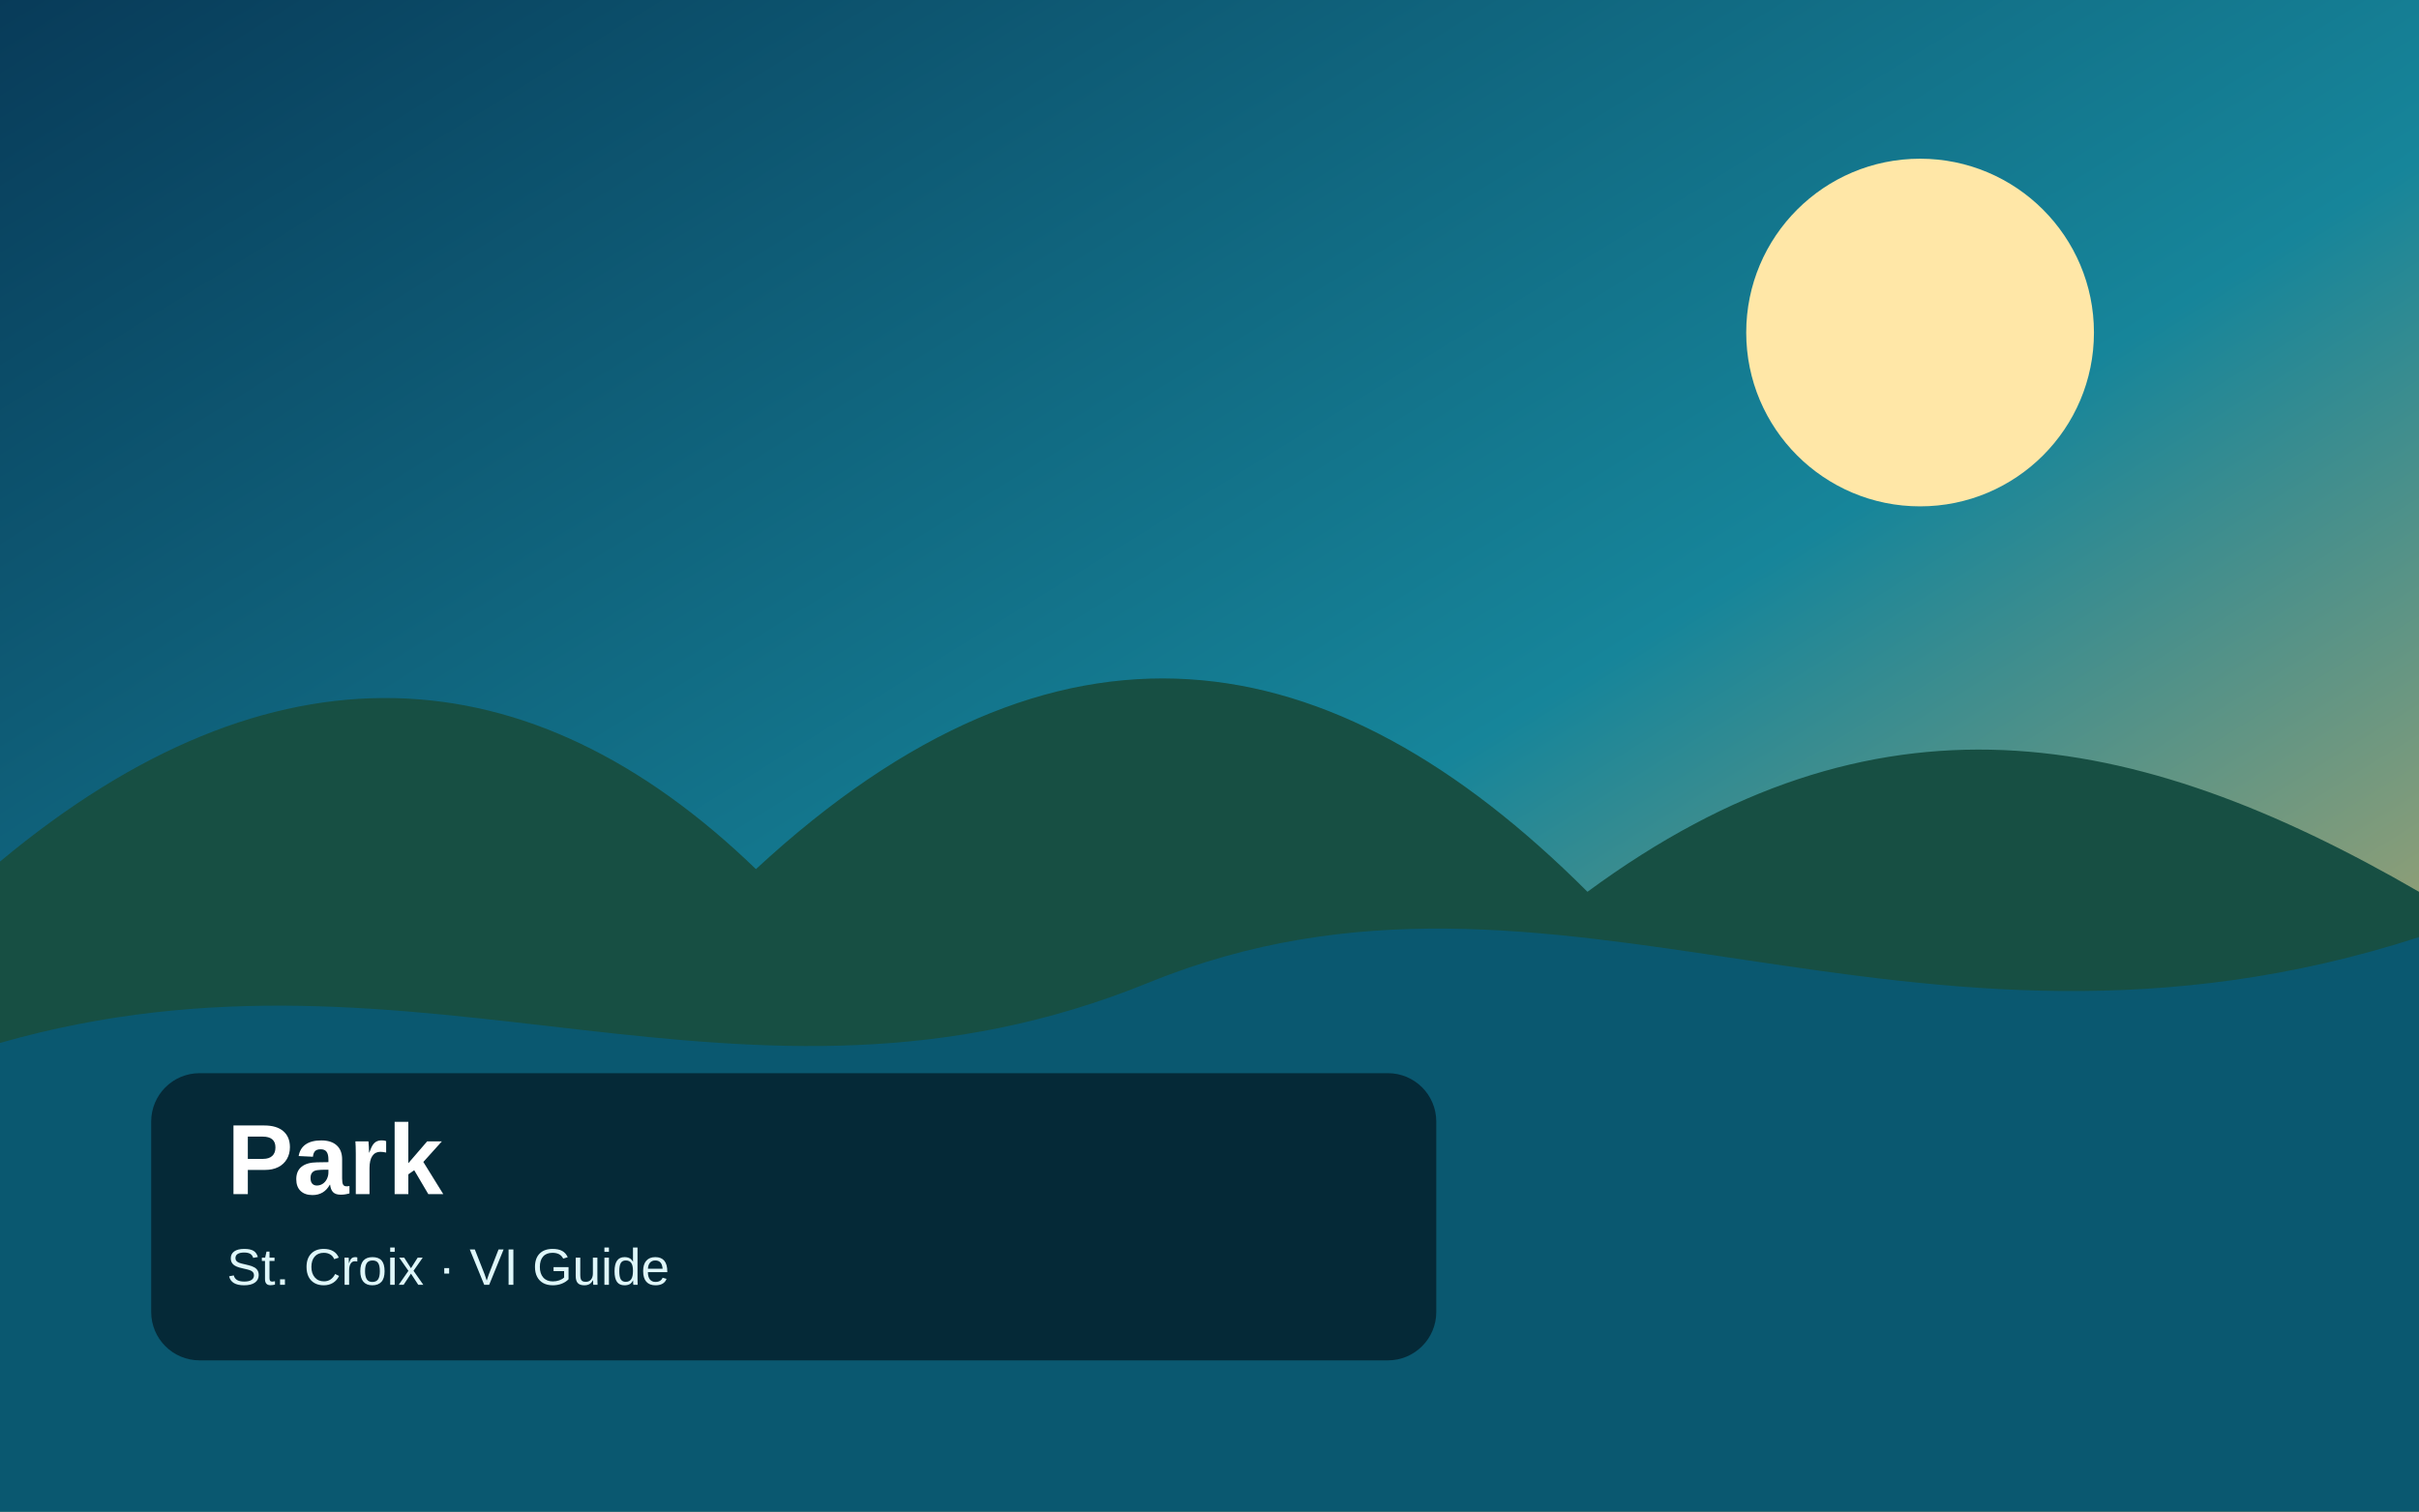
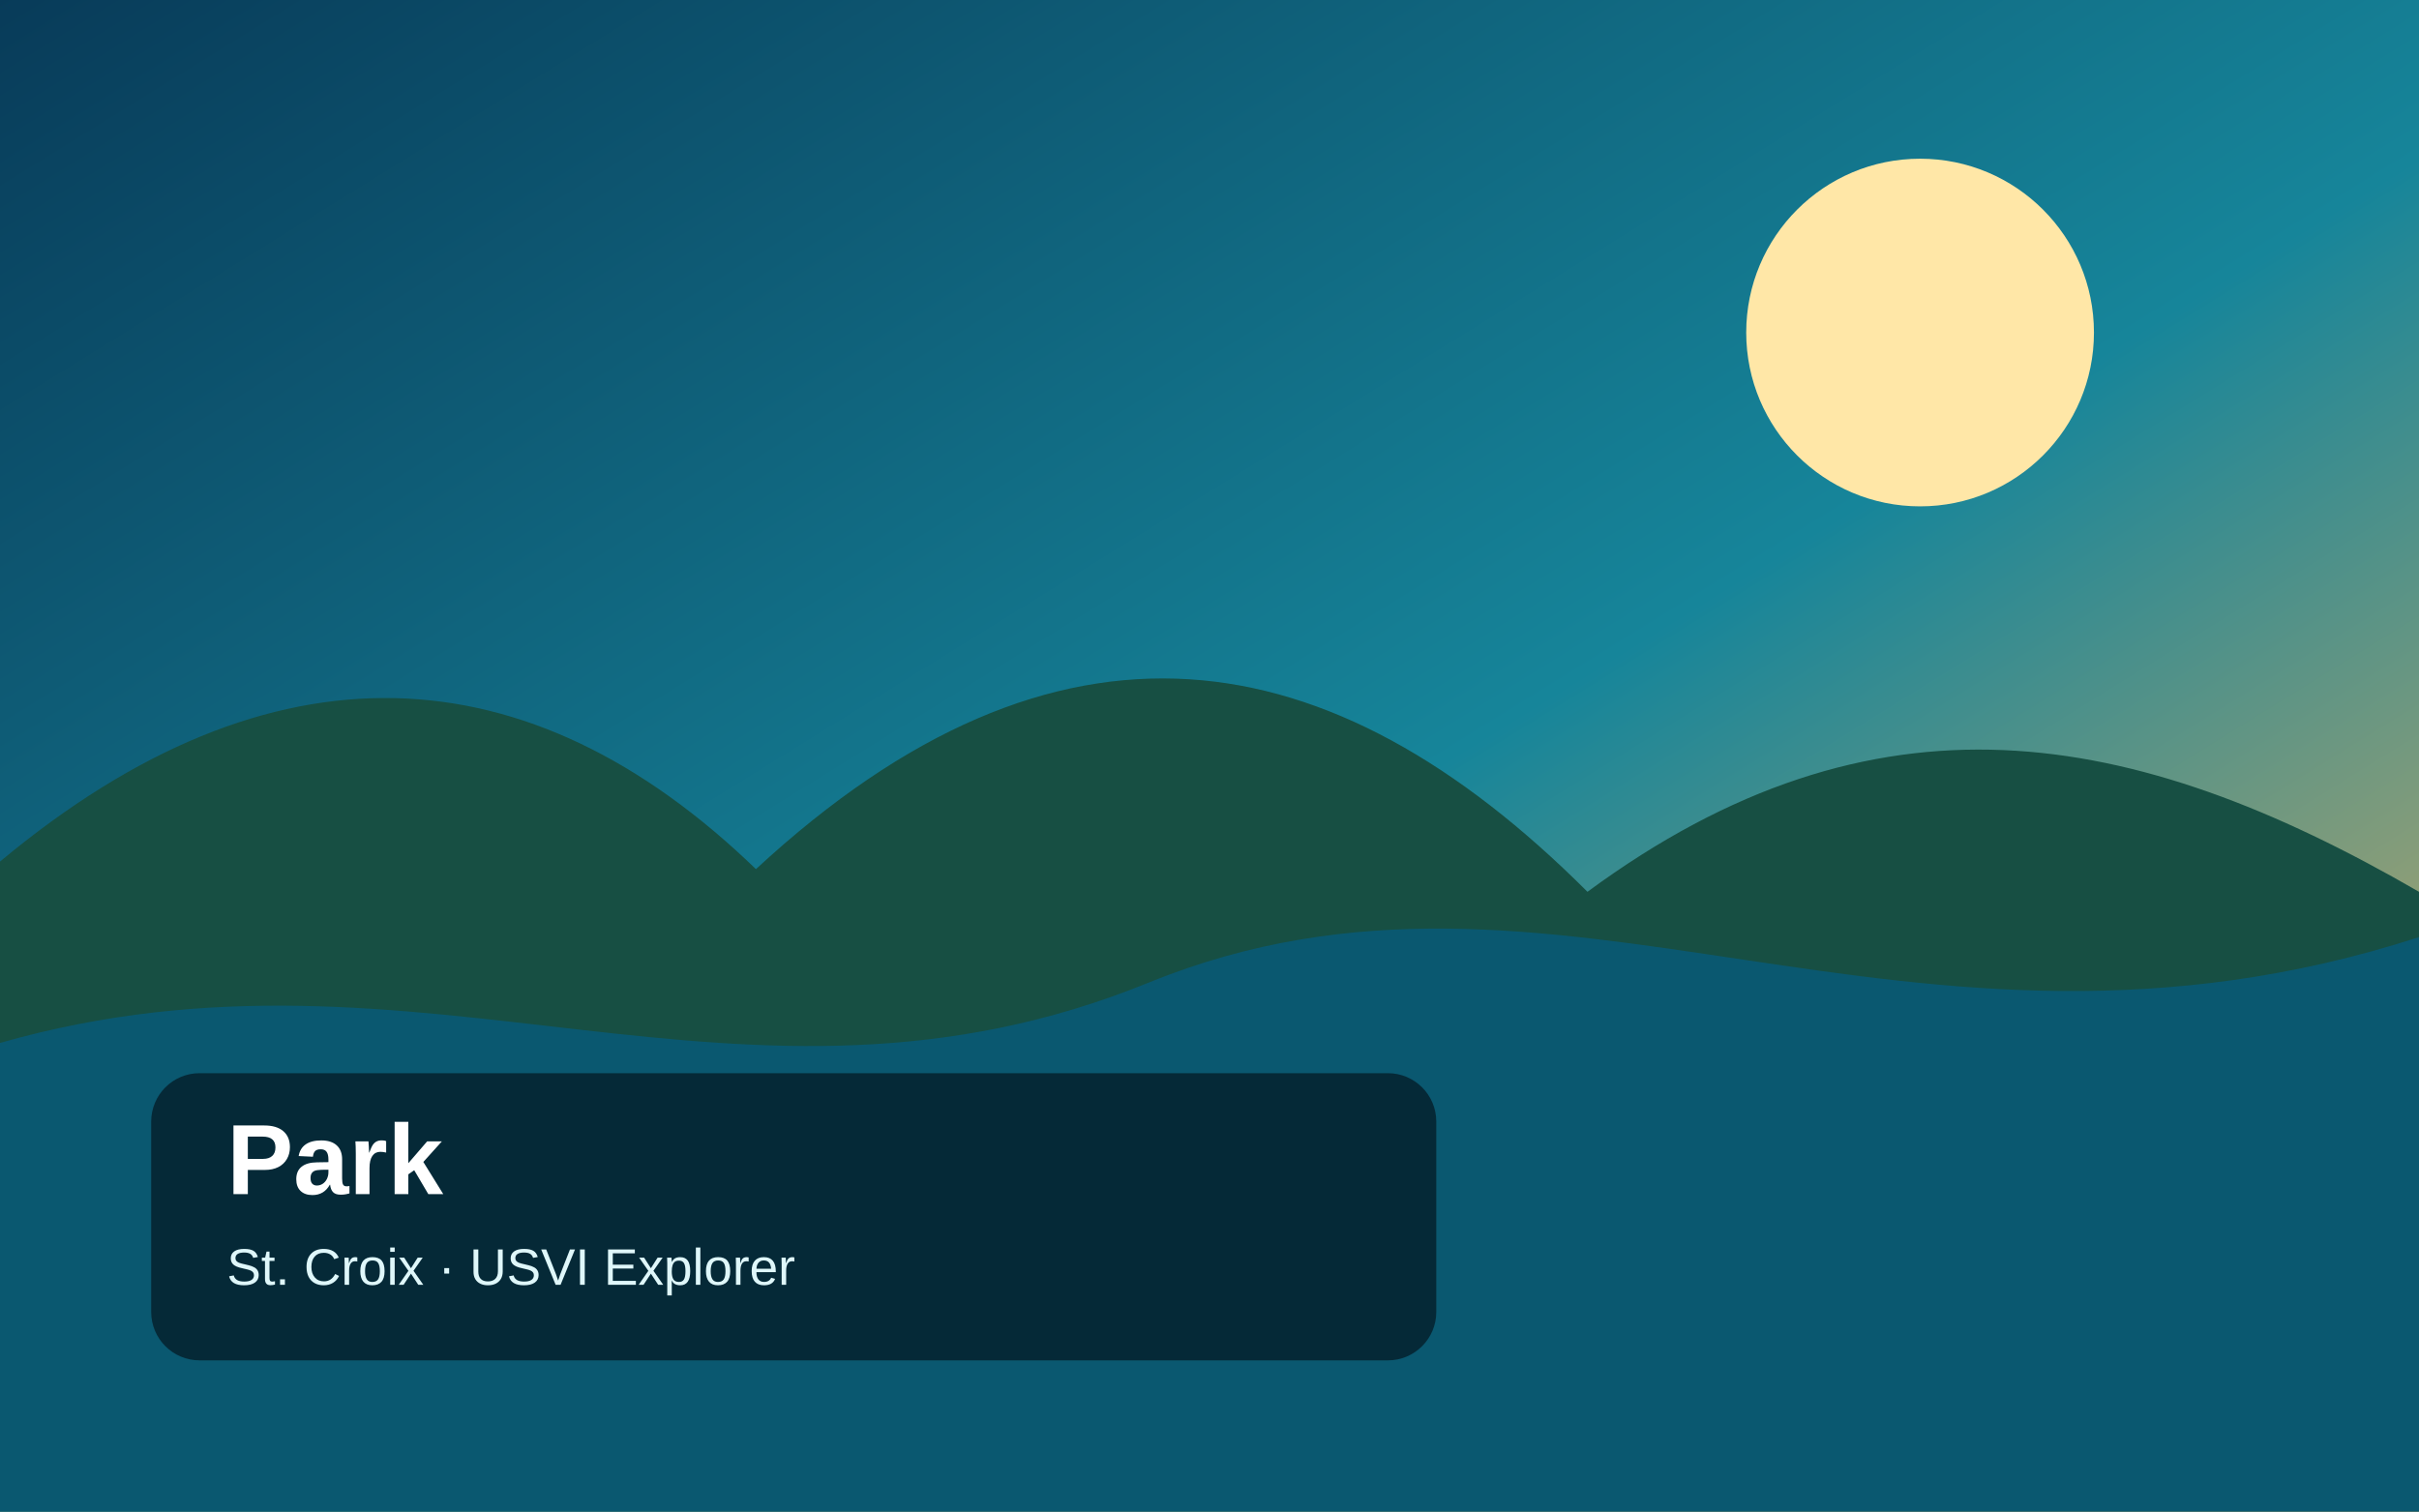
<svg xmlns="http://www.w3.org/2000/svg" width="1600" height="1000" viewBox="0 0 1600 1000">
  <defs>
    <linearGradient id="a" x1="0" y1="0" x2="1" y2="1">
      <stop stop-color="#083b59" />
      <stop offset=".55" stop-color="#16859a" />
      <stop offset="1" stop-color="#f0b35a" />
    </linearGradient>
  </defs>
  <rect width="1600" height="1000" fill="url(#a)" />
  <circle cx="1270" cy="220" r="115" fill="#ffe7a7" />
  <path d="M0 570C180 420 350 430 500 575C700 390 880 420 1050 590C1240 450 1410 480 1600 590V1000H0Z" fill="#174f43" />
  <path d="M0 690C280 610 490 760 760 650C1030 540 1260 730 1600 620V1000H0Z" fill="#0a5870" />
  <rect x="100" y="710" width="850" height="190" rx="32" fill="#041f2b" opacity=".82" />
  <text x="150" y="790" font-family="Arial" font-size="66" font-weight="700" fill="white">Park</text>
-   <text x="150" y="850" font-family="Arial" font-size="34" fill="#dff7fa">St. Croix · VI Guide</text>
+   <text x="150" y="850" font-family="Arial" font-size="34" fill="#dff7fa">St. Croix · USVI Explorer</text>
</svg>
